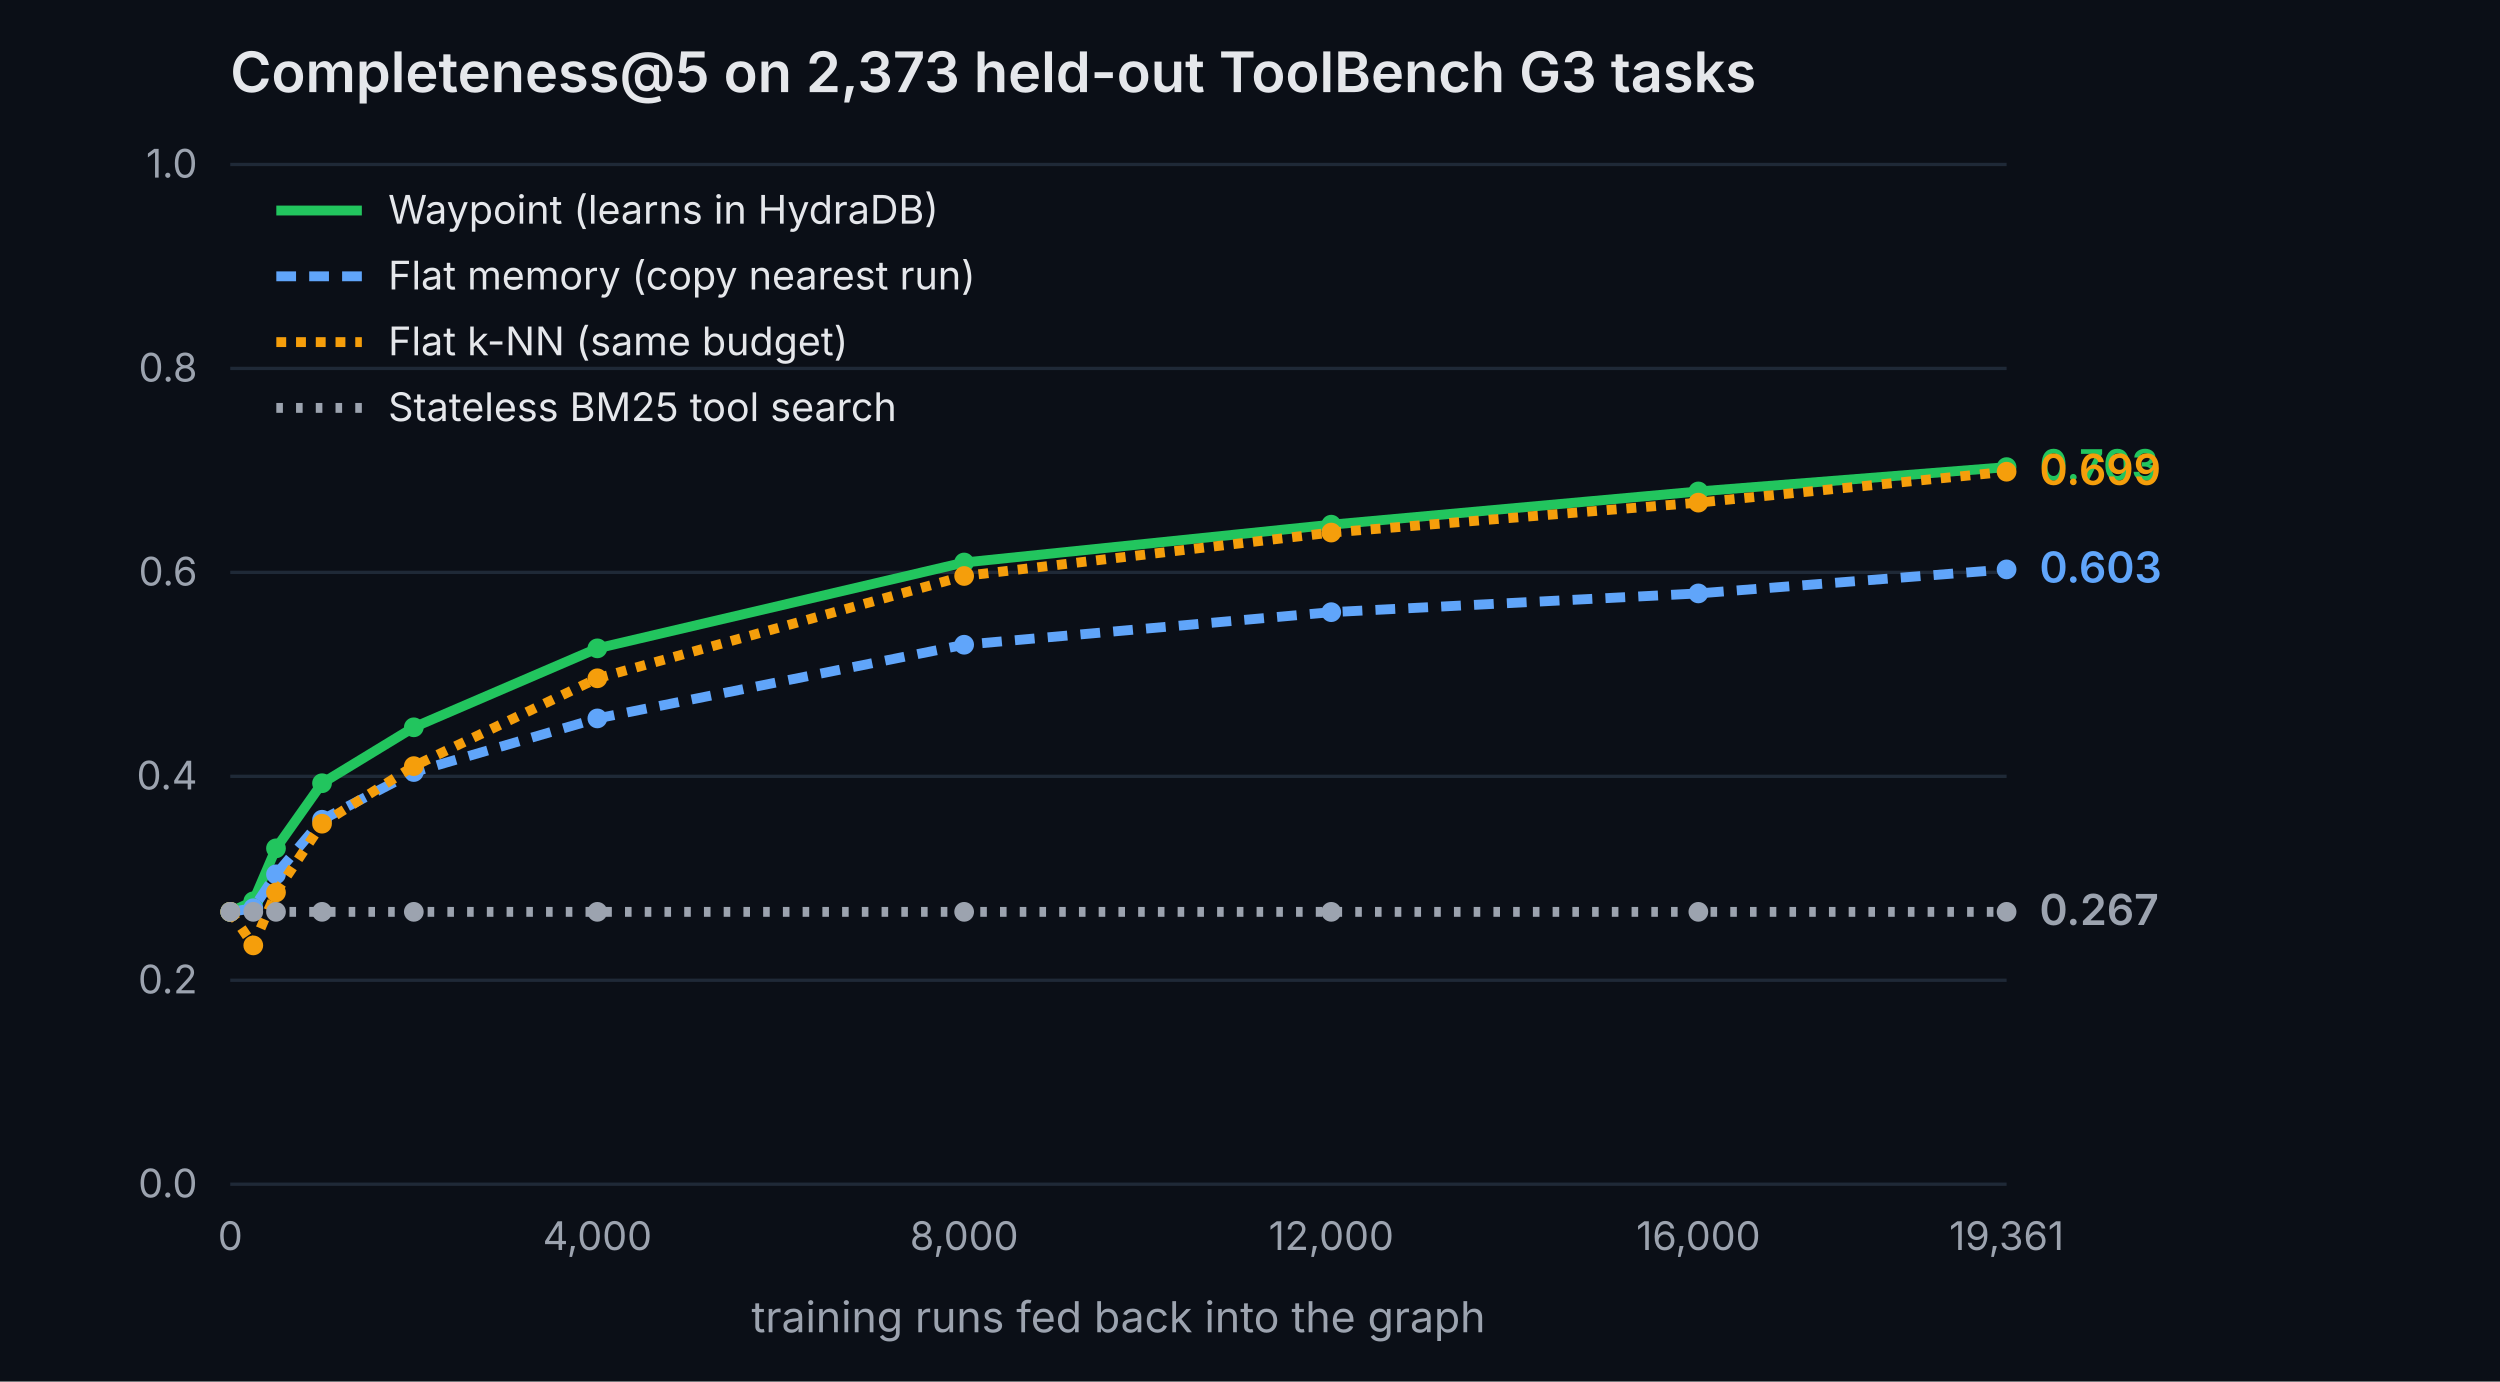
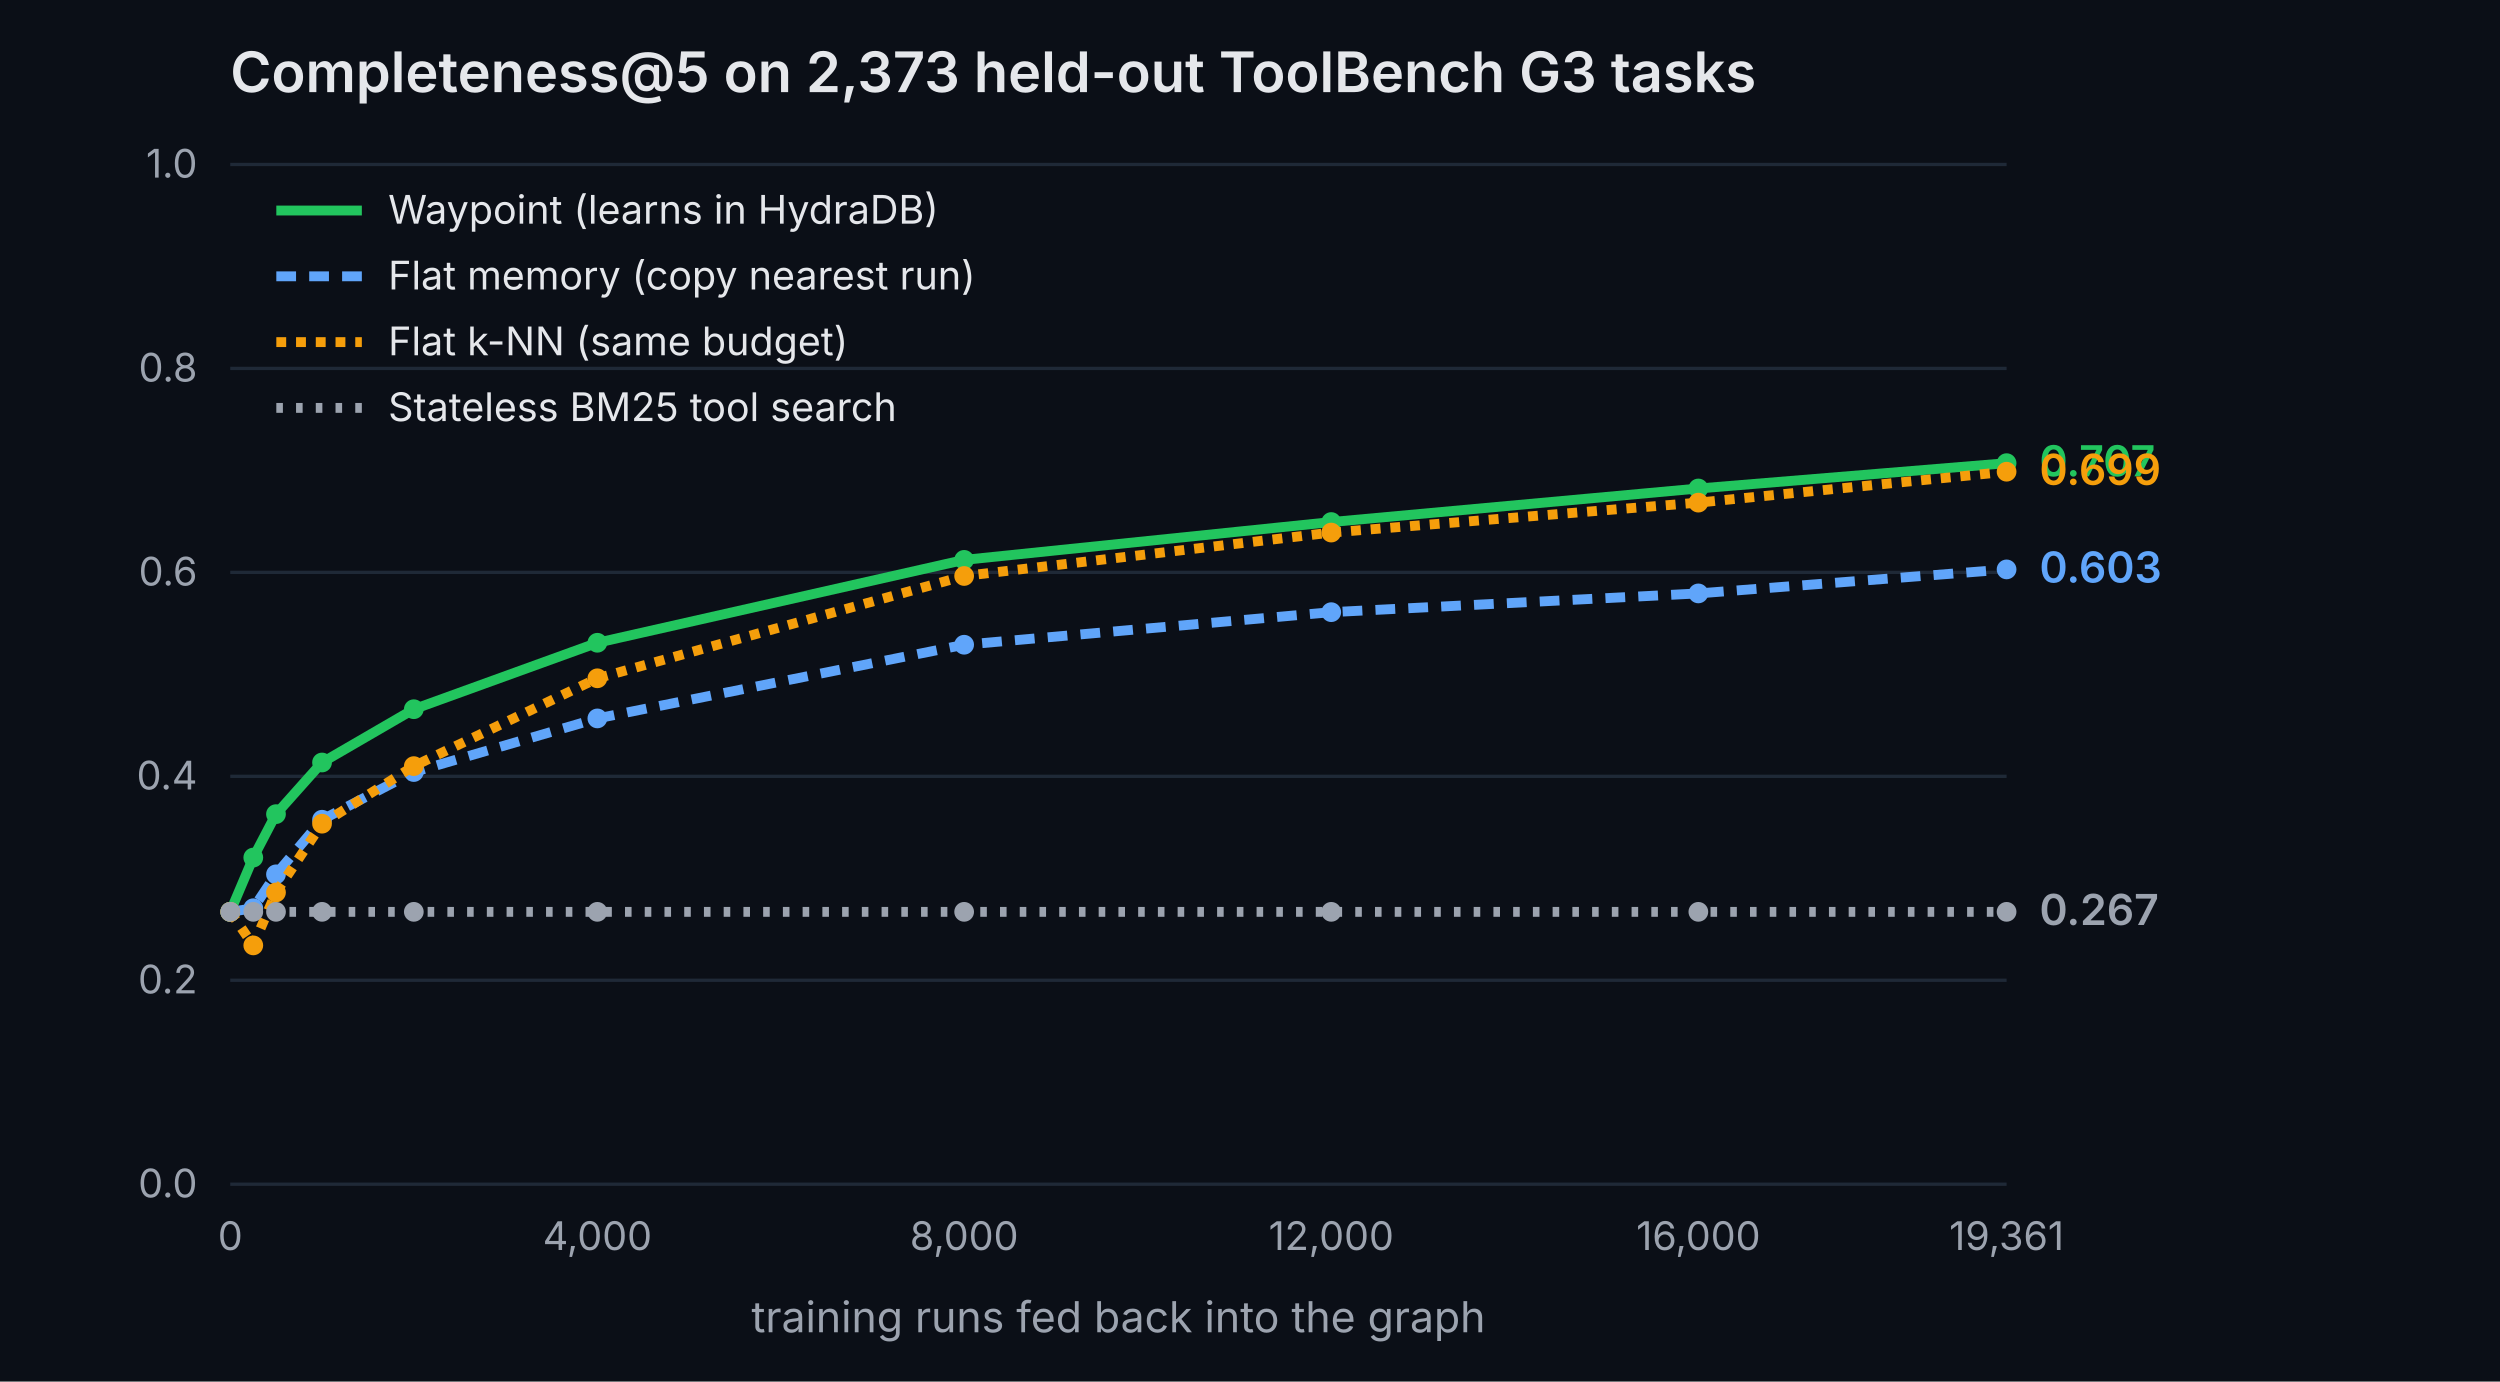
<svg xmlns="http://www.w3.org/2000/svg" width="760" height="420" viewBox="0 0 760 420" font-family="Inter, Helvetica, Arial, sans-serif">
  <rect width="760" height="420" fill="#0b0f17" />
  <text x="70" y="28" fill="#e5e7eb" font-size="17" font-weight="600">Completeness@5 on 2,373 held-out ToolBench G3 tasks</text>
  <line x1="70" x2="610" y1="360.0" y2="360.0" stroke="#1f2937" />
  <text x="60" y="364.0" fill="#9ca3af" font-size="12" text-anchor="end">0.0</text>
  <line x1="70" x2="610" y1="298.0" y2="298.0" stroke="#1f2937" />
  <text x="60" y="302.0" fill="#9ca3af" font-size="12" text-anchor="end">0.2</text>
  <line x1="70" x2="610" y1="236.0" y2="236.0" stroke="#1f2937" />
  <text x="60" y="240.0" fill="#9ca3af" font-size="12" text-anchor="end">0.4</text>
  <line x1="70" x2="610" y1="174.0" y2="174.0" stroke="#1f2937" />
  <text x="60" y="178.0" fill="#9ca3af" font-size="12" text-anchor="end">0.6</text>
  <line x1="70" x2="610" y1="112.0" y2="112.0" stroke="#1f2937" />
  <text x="60" y="116.0" fill="#9ca3af" font-size="12" text-anchor="end">0.8</text>
  <line x1="70" x2="610" y1="50.0" y2="50.0" stroke="#1f2937" />
  <text x="60" y="54.0" fill="#9ca3af" font-size="12" text-anchor="end">1.0</text>
  <text x="70.0" y="380" fill="#9ca3af" font-size="12" text-anchor="middle">0</text>
  <text x="181.6" y="380" fill="#9ca3af" font-size="12" text-anchor="middle">4,000</text>
  <text x="293.1" y="380" fill="#9ca3af" font-size="12" text-anchor="middle">8,000</text>
  <text x="404.7" y="380" fill="#9ca3af" font-size="12" text-anchor="middle">12,000</text>
  <text x="516.3" y="380" fill="#9ca3af" font-size="12" text-anchor="middle">16,000</text>
  <text x="610.0" y="380" fill="#9ca3af" font-size="12" text-anchor="middle">19,361</text>
  <text x="340" y="405" fill="#9ca3af" font-size="13" text-anchor="middle">training runs fed back into the graph</text>
-   <polyline points="70.0,277.2 77.0,274.0 83.9,257.9 97.9,238.1 125.8,221.1 181.6,197.1 293.1,171.0 404.7,159.5 516.3,149.4 610.0,142.0" fill="none" stroke="#22c55e" stroke-width="3" stroke-dasharray="" stroke-linejoin="round" />
+   <polyline points="70.0,277.2 77.0,260.7 83.9,247.5 97.9,231.8 125.8,215.6 181.6,195.4 293.1,170.2 404.7,158.7 516.3,148.5 610.0,140.8" fill="none" stroke="#22c55e" stroke-width="3" stroke-dasharray="" stroke-linejoin="round" />
  <circle cx="70.0" cy="277.2" r="3" fill="#22c55e" />
-   <circle cx="77.0" cy="274.0" r="3" fill="#22c55e" />
-   <circle cx="83.9" cy="257.9" r="3" fill="#22c55e" />
-   <circle cx="97.9" cy="238.1" r="3" fill="#22c55e" />
-   <circle cx="125.8" cy="221.1" r="3" fill="#22c55e" />
-   <circle cx="181.6" cy="197.1" r="3" fill="#22c55e" />
-   <circle cx="293.1" cy="171.0" r="3" fill="#22c55e" />
-   <circle cx="404.7" cy="159.5" r="3" fill="#22c55e" />
-   <circle cx="516.3" cy="149.4" r="3" fill="#22c55e" />
-   <circle cx="610.0" cy="142.0" r="3" fill="#22c55e" />
-   <text x="620" y="146.0" fill="#22c55e" font-size="13" font-weight="600">0.703</text>
+   <circle cx="77.0" cy="260.7" r="3" fill="#22c55e" />
+   <circle cx="83.9" cy="247.5" r="3" fill="#22c55e" />
+   <circle cx="97.9" cy="231.8" r="3" fill="#22c55e" />
+   <circle cx="125.8" cy="215.6" r="3" fill="#22c55e" />
+   <circle cx="181.6" cy="195.4" r="3" fill="#22c55e" />
+   <circle cx="293.1" cy="170.2" r="3" fill="#22c55e" />
+   <circle cx="404.7" cy="158.7" r="3" fill="#22c55e" />
+   <circle cx="516.3" cy="148.5" r="3" fill="#22c55e" />
+   <circle cx="610.0" cy="140.8" r="3" fill="#22c55e" />
+   <text x="620" y="144.8" fill="#22c55e" font-size="13" font-weight="600">0.707</text>
  <polyline points="70.0,277.2 77.0,276.1 83.9,265.8 97.9,249.2 125.8,234.7 181.6,218.4 293.1,196.0 404.7,186.1 516.3,180.4 610.0,173.1" fill="none" stroke="#60a5fa" stroke-width="3" stroke-dasharray="6 4" stroke-linejoin="round" />
  <circle cx="70.0" cy="277.2" r="3" fill="#60a5fa" />
  <circle cx="77.0" cy="276.1" r="3" fill="#60a5fa" />
  <circle cx="83.9" cy="265.8" r="3" fill="#60a5fa" />
  <circle cx="97.9" cy="249.2" r="3" fill="#60a5fa" />
  <circle cx="125.8" cy="234.7" r="3" fill="#60a5fa" />
  <circle cx="181.6" cy="218.4" r="3" fill="#60a5fa" />
  <circle cx="293.1" cy="196.0" r="3" fill="#60a5fa" />
  <circle cx="404.7" cy="186.1" r="3" fill="#60a5fa" />
  <circle cx="516.3" cy="180.4" r="3" fill="#60a5fa" />
  <circle cx="610.0" cy="173.1" r="3" fill="#60a5fa" />
  <text x="620" y="177.1" fill="#60a5fa" font-size="13" font-weight="600">0.603</text>
  <polyline points="70.0,277.2 77.0,287.4 83.9,271.3 97.9,250.4 125.8,232.9 181.6,206.2 293.1,175.1 404.7,161.9 516.3,152.8 610.0,143.4" fill="none" stroke="#f59e0b" stroke-width="3" stroke-dasharray="3 3" stroke-linejoin="round" />
  <circle cx="70.0" cy="277.2" r="3" fill="#f59e0b" />
  <circle cx="77.0" cy="287.4" r="3" fill="#f59e0b" />
  <circle cx="83.9" cy="271.3" r="3" fill="#f59e0b" />
  <circle cx="97.9" cy="250.4" r="3" fill="#f59e0b" />
  <circle cx="125.8" cy="232.9" r="3" fill="#f59e0b" />
  <circle cx="181.6" cy="206.2" r="3" fill="#f59e0b" />
  <circle cx="293.1" cy="175.1" r="3" fill="#f59e0b" />
  <circle cx="404.7" cy="161.9" r="3" fill="#f59e0b" />
  <circle cx="516.3" cy="152.8" r="3" fill="#f59e0b" />
  <circle cx="610.0" cy="143.4" r="3" fill="#f59e0b" />
  <text x="620" y="147.4" fill="#f59e0b" font-size="13" font-weight="600">0.699</text>
  <polyline points="70.0,277.2 77.0,277.2 83.9,277.2 97.9,277.2 125.8,277.2 181.6,277.2 293.1,277.2 404.7,277.2 516.3,277.2 610.0,277.2" fill="none" stroke="#9ca3af" stroke-width="3" stroke-dasharray="2 4" stroke-linejoin="round" />
  <circle cx="70.0" cy="277.2" r="3" fill="#9ca3af" />
  <circle cx="77.0" cy="277.2" r="3" fill="#9ca3af" />
  <circle cx="83.9" cy="277.2" r="3" fill="#9ca3af" />
  <circle cx="97.9" cy="277.2" r="3" fill="#9ca3af" />
  <circle cx="125.8" cy="277.2" r="3" fill="#9ca3af" />
  <circle cx="181.6" cy="277.2" r="3" fill="#9ca3af" />
  <circle cx="293.1" cy="277.2" r="3" fill="#9ca3af" />
  <circle cx="404.7" cy="277.2" r="3" fill="#9ca3af" />
  <circle cx="516.3" cy="277.2" r="3" fill="#9ca3af" />
  <circle cx="610.0" cy="277.2" r="3" fill="#9ca3af" />
  <text x="620" y="281.2" fill="#9ca3af" font-size="13" font-weight="600">0.267</text>
  <line x1="84" x2="110" y1="64" y2="64" stroke="#22c55e" stroke-width="3" stroke-dasharray="" />
  <text x="118" y="68" fill="#e5e7eb" font-size="12">Waypoint (learns in HydraDB)</text>
  <line x1="84" x2="110" y1="84" y2="84" stroke="#60a5fa" stroke-width="3" stroke-dasharray="6 4" />
  <text x="118" y="88" fill="#e5e7eb" font-size="12">Flat memory (copy nearest run)</text>
  <line x1="84" x2="110" y1="104" y2="104" stroke="#f59e0b" stroke-width="3" stroke-dasharray="3 3" />
  <text x="118" y="108" fill="#e5e7eb" font-size="12">Flat k-NN (same budget)</text>
  <line x1="84" x2="110" y1="124" y2="124" stroke="#9ca3af" stroke-width="3" stroke-dasharray="2 4" />
  <text x="118" y="128" fill="#e5e7eb" font-size="12">Stateless BM25 tool search</text>
</svg>
